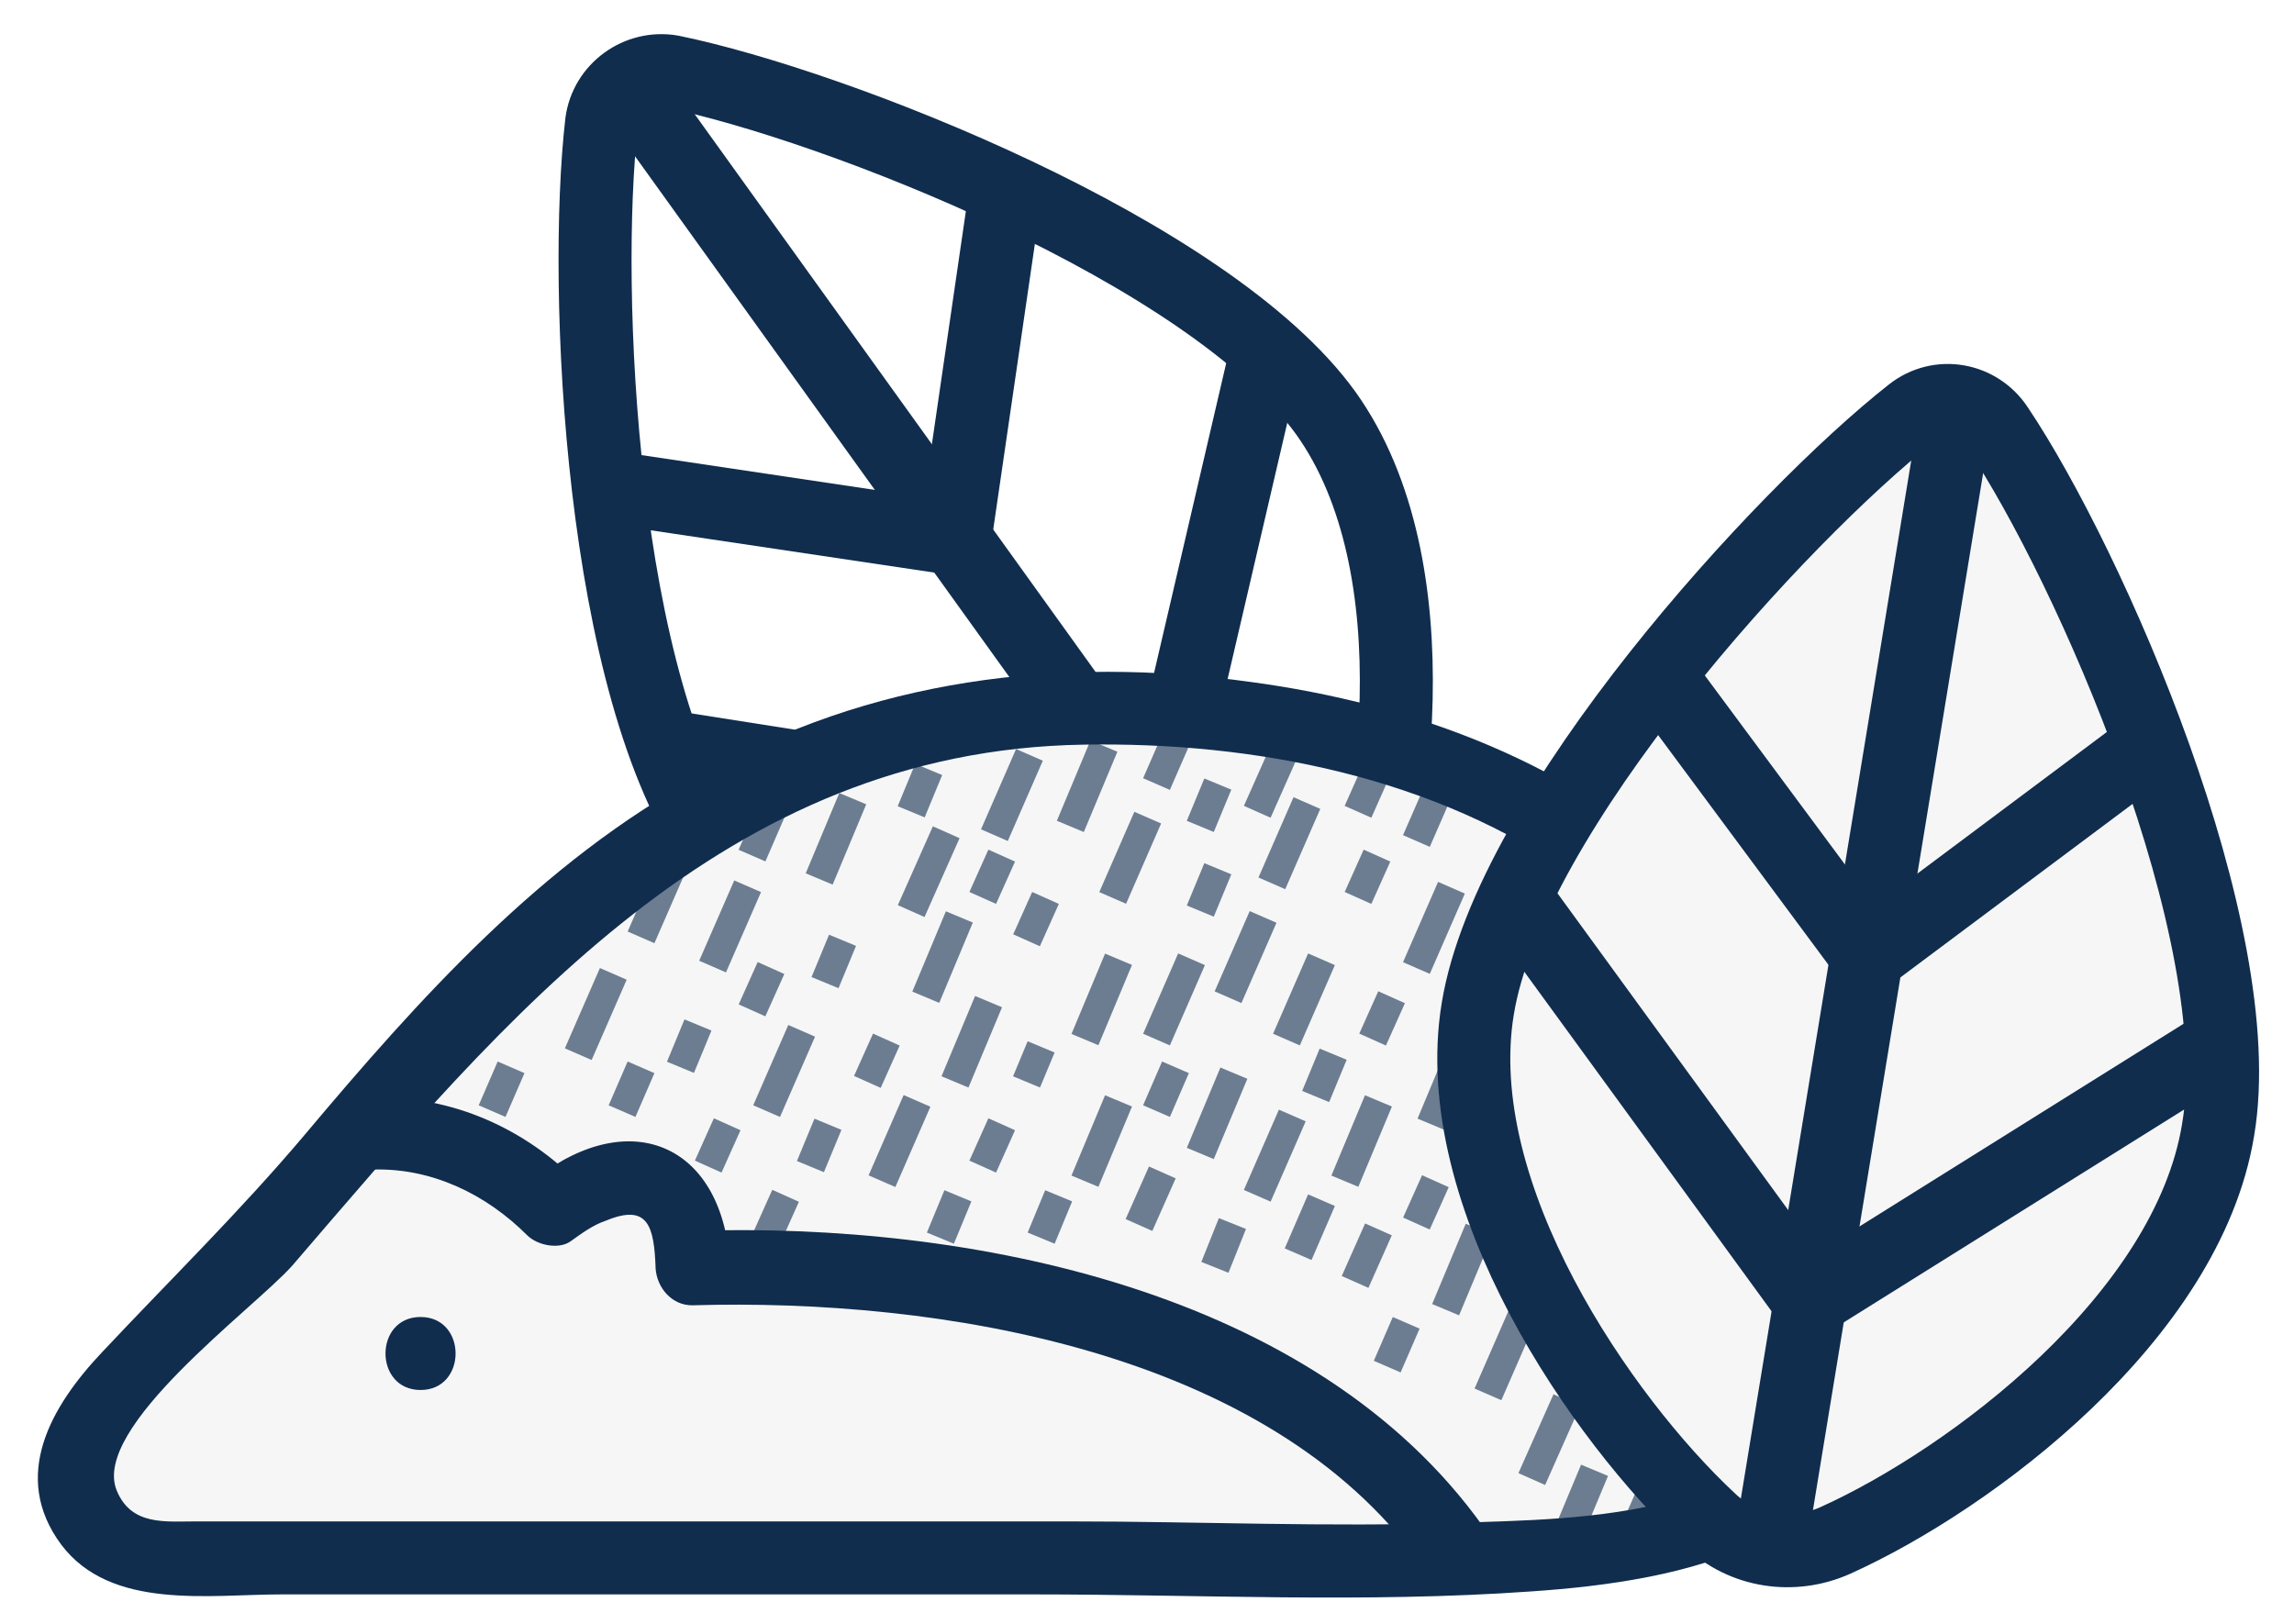
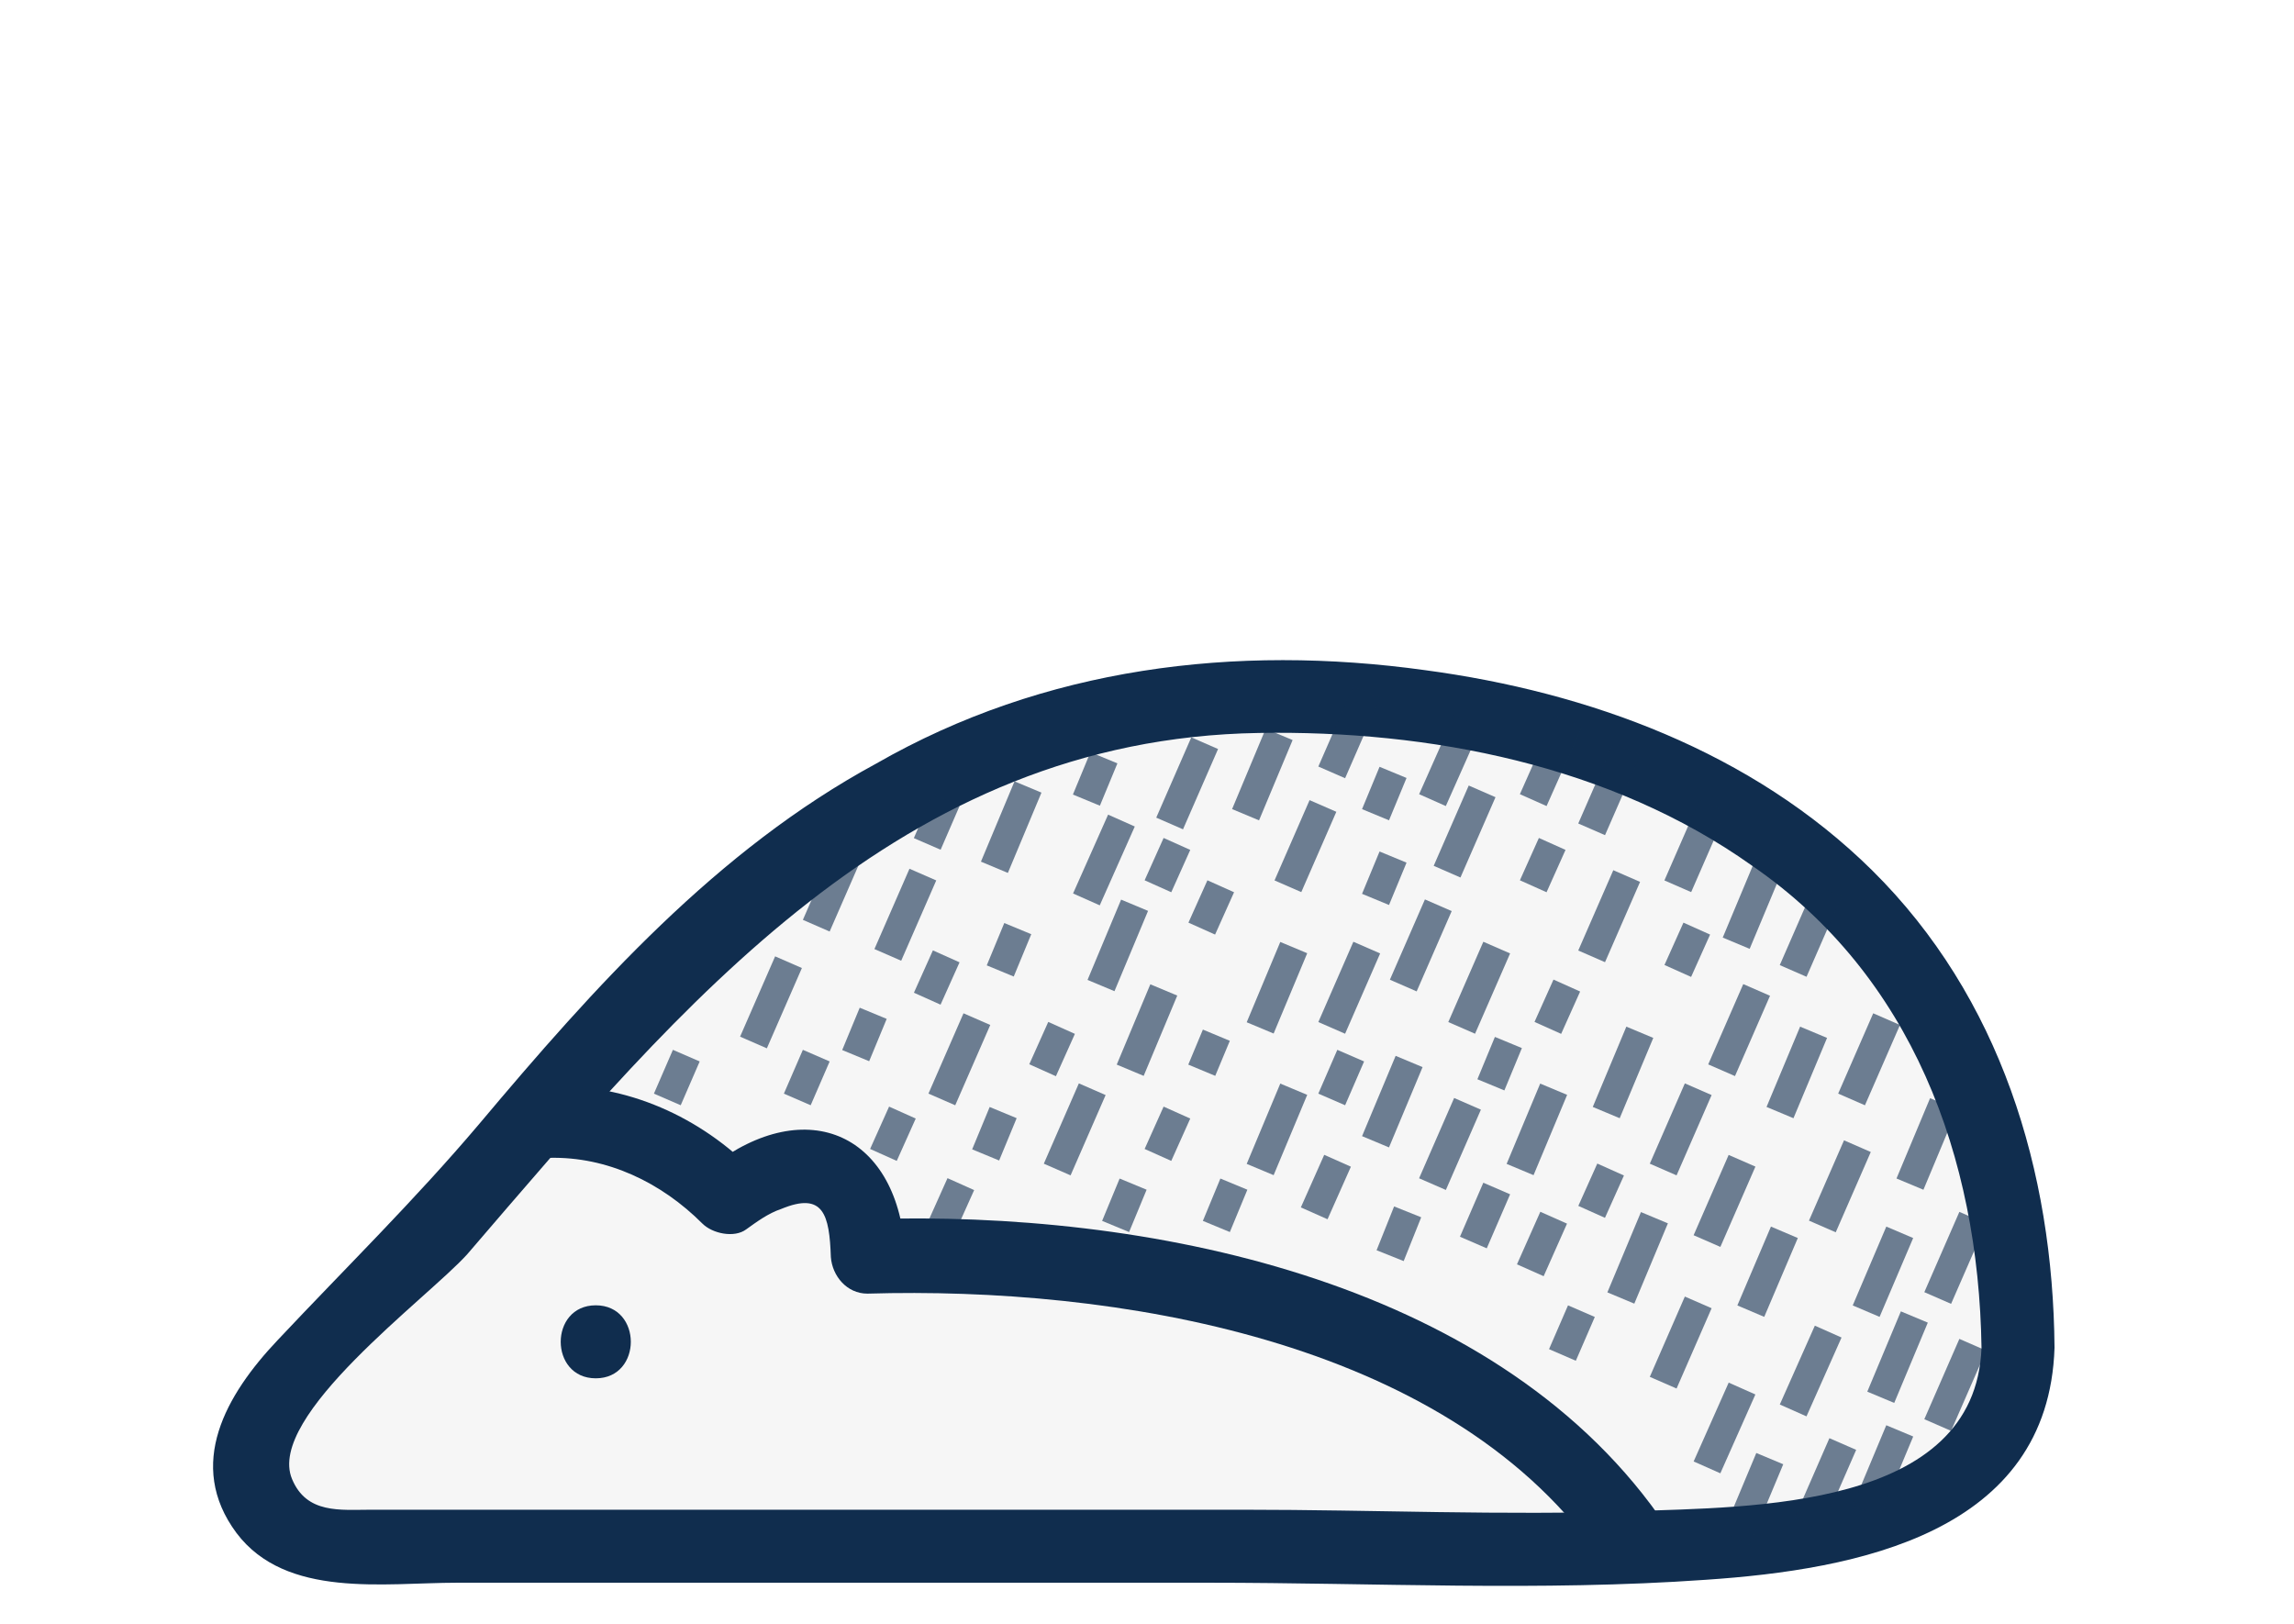
- <svg xmlns="http://www.w3.org/2000/svg" version="1.1" id="Layer_1" x="0px" y="0px" viewBox="0 0 157.1 111.2" style="enable-background:new 0 0 157.1 111.2;" xml:space="preserve">
+ <svg xmlns="http://www.w3.org/2000/svg" version="1.1" id="Layer_1" x="0px" y="0px" viewBox="-20 45.8 157.1 111.2" style="enable-background:new -20 45.8 157.1 111.2;" xml:space="preserve">
  <style type="text/css">
- 	.st0{fill:none;stroke:#102D4E;stroke-width:5;stroke-miterlimit:10;}
- 	.st1{fill:#F6F6F6;}
- 	.st2{fill:#102D4E;}
- 	.st3{opacity:0.6;}
- 	.st4{fill:none;stroke:#102D4E;stroke-width:2;stroke-miterlimit:10;}
- 	.st5{fill:#F6F6F6;stroke:#102D4E;stroke-width:5;stroke-miterlimit:10;}
+ 	.st0{fill:#F6F6F6;}
+ 	.st1{fill:#102D4E;}
+ 	.st2{opacity:0.6;}
+ 	.st3{fill:none;stroke:#102D4E;stroke-width:2;stroke-miterlimit:10;}
</style>
-   <g id="XMLID_381_">
-     <path id="XMLID_385_" class="st0" d="M90.8,28.3c7.5,10.5,4.9,28.9,1.3,38.4c-1.1,3-3.9,5-7.1,5.1c-10.2,0.4-28.4-3-35.9-13.5   c-8-11.1-9.2-38.6-7.9-49.9c0.3-2.3,2.5-3.9,4.8-3.5C57.2,7.2,82.8,17.2,90.8,28.3z" />
-     <line id="XMLID_384_" class="st0" x1="89.4" y1="70.3" x2="42.9" y2="5.6" />
-     <polyline id="XMLID_383_" class="st0" points="45.5,51.1 79.2,56.4 87,22.9  " />
-     <polyline id="XMLID_382_" class="st0" points="40.6,33.2 65.4,36.9 68.9,12.9  " />
-   </g>
  <g id="XMLID_296_">
    <g id="XMLID_378_">
      <g id="XMLID_380_">
-         <path id="XMLID_30_" class="st1" d="M126.2,93.1c0,16.1-24.6,13.6-51.2,13.6h-64c-4.7,0-7.6-5.2-4.8-9.1c3.1-4.4,6.8-6.6,11.4-12     c13-15.1,28.4-37.3,57.5-37.3C101.6,48.3,126.2,61.2,126.2,93.1z" />
+         <path id="XMLID_30_" class="st0" d="M118.2,138.1c0,16.1-24.6,13.6-51.2,13.6H3c-4.7,0-7.6-5.2-4.8-9.1c3.1-4.4,6.8-6.6,11.4-12     c13-15.1,28.4-37.3,57.5-37.3C93.6,93.3,118.2,106.2,118.2,138.1z" />
        <g id="XMLID_25_">
-           <path id="XMLID_29_" class="st2" d="M123.7,93.1c-0.4,11.1-15.9,10.9-23.9,11.2c-8.9,0.3-17.7-0.1-26.6-0.1c-14,0-27.9,0-41.9,0      c-6,0-11.9,0-17.9,0c-2.1,0-4.4,0.3-5.4-2.1c-1.8-4.3,9.3-12.4,12-15.4c14.7-17.1,29.6-35.3,54.2-35.7      c11.7-0.2,24.1,2.2,33.8,9.1C118.9,67.6,123.5,80,123.7,93.1c0,3.2,5,3.2,5,0c-0.1-12.1-3.7-24-12.5-32.7      c-8.2-8.1-19.4-12.2-30.6-13.7c-13-1.8-26.1-0.2-37.6,6.4C37.1,59,28.7,68.4,20.8,77.8c-4.4,5.2-9.1,9.8-13.8,14.8      c-3.5,3.7-6.3,8.5-2.8,13.2c3.4,4.5,10.1,3.4,15.1,3.4c17.2,0,34.3,0,51.5,0c11.3,0,22.7,0.6,34-0.2      c10.4-0.7,23.5-3.2,23.9-15.9C128.8,89.8,123.8,89.8,123.7,93.1z" />
+           <path id="XMLID_29_" class="st1" d="M115.7,138.1c-0.4,11.1-15.9,10.9-23.9,11.2c-8.9,0.3-17.7-0.1-26.6-0.1      c-14,0-27.9,0-41.9,0c-6,0-11.9,0-17.9,0c-2.1,0-4.4,0.3-5.4-2.1c-1.8-4.3,9.3-12.4,12-15.4C26.7,114.6,41.6,96.4,66.2,96      c11.7-0.2,24.1,2.2,33.8,9.1C110.9,112.6,115.5,125,115.7,138.1c0,3.2,5,3.2,5,0c-0.1-12.1-3.7-24-12.5-32.7      c-8.2-8.1-19.4-12.2-30.6-13.7c-13-1.8-26.1-0.2-37.6,6.4c-10.9,5.9-19.3,15.3-27.2,24.7C8.4,128,3.7,132.6-1,137.6      c-3.5,3.7-6.3,8.5-2.8,13.2c3.4,4.5,10.1,3.4,15.1,3.4c17.2,0,34.3,0,51.5,0c11.3,0,22.7,0.6,34-0.2      c10.4-0.7,23.5-3.2,23.9-15.9C120.8,134.8,115.8,134.8,115.7,138.1z" />
        </g>
      </g>
      <g id="XMLID_379_">
-         <path id="XMLID_23_" class="st1" d="M28.8,92.7" />
+         <path id="XMLID_23_" class="st0" d="M20.8,137.7" />
        <g id="XMLID_18_">
-           <path id="XMLID_22_" class="st2" d="M28.8,95.2c3.2,0,3.2-5,0-5C25.6,90.2,25.6,95.2,28.8,95.2L28.8,95.2z" />
+           <path id="XMLID_22_" class="st1" d="M20.8,140.2c3.2,0,3.2-5,0-5S17.6,140.2,20.8,140.2L20.8,140.2z" />
        </g>
      </g>
    </g>
-     <g id="XMLID_298_" class="st3">
-       <line id="XMLID_377_" class="st4" x1="58.4" y1="54.7" x2="56.1" y2="60.2" />
-       <line id="XMLID_376_" class="st4" x1="70.5" y1="51.7" x2="68.1" y2="57.2" />
-       <line id="XMLID_375_" class="st4" x1="51.2" y1="60.7" x2="48.8" y2="66.2" />
-       <line id="XMLID_374_" class="st4" x1="42" y1="66.7" x2="39.6" y2="72.2" />
-       <line id="XMLID_373_" class="st4" x1="54.9" y1="70.6" x2="52.5" y2="76.1" />
-       <line id="XMLID_372_" class="st4" x1="65.7" y1="62.8" x2="63.4" y2="68.3" />
-       <line id="XMLID_371_" class="st4" x1="78.6" y1="56" x2="76.2" y2="61.5" />
-       <line id="XMLID_370_" class="st4" x1="89.5" y1="55" x2="87.1" y2="60.5" />
-       <line id="XMLID_369_" class="st4" x1="99.4" y1="60.8" x2="97" y2="66.3" />
-       <line id="XMLID_368_" class="st4" x1="108.3" y1="68.6" x2="105.9" y2="74.1" />
-       <line id="XMLID_367_" class="st4" x1="115.2" y1="79.3" x2="112.8" y2="84.8" />
-       <line id="XMLID_366_" class="st4" x1="107.3" y1="80.3" x2="104.9" y2="85.8" />
-       <line id="XMLID_365_" class="st4" x1="100.3" y1="71.5" x2="98" y2="77" />
-       <line id="XMLID_364_" class="st4" x1="90.5" y1="65.7" x2="88.1" y2="71.2" />
-       <line id="XMLID_363_" class="st4" x1="81.6" y1="65.7" x2="79.2" y2="71.2" />
-       <line id="XMLID_362_" class="st4" x1="71.3" y1="71.7" x2="70.3" y2="74.1" />
-       <line id="XMLID_361_" class="st4" x1="84.5" y1="73.5" x2="82.2" y2="79" />
-       <line id="XMLID_360_" class="st4" x1="76.6" y1="75.4" x2="74.3" y2="80.9" />
-       <line id="XMLID_359_" class="st4" x1="62.8" y1="75.4" x2="60.4" y2="80.9" />
-       <line id="XMLID_358_" class="st4" x1="94.4" y1="75.4" x2="92.1" y2="80.9" />
-       <line id="XMLID_357_" class="st4" x1="83.4" y1="59.5" x2="82.2" y2="62.4" />
-       <line id="XMLID_356_" class="st4" x1="71.6" y1="61.5" x2="70.3" y2="64.4" />
-       <line id="XMLID_355_" class="st4" x1="57.7" y1="64.4" x2="56.5" y2="67.3" />
-       <line id="XMLID_354_" class="st4" x1="68.6" y1="77" x2="67.3" y2="79.9" />
-       <line id="XMLID_353_" class="st4" x1="98.3" y1="80.9" x2="97" y2="83.8" />
-       <line id="XMLID_352_" class="st4" x1="104.2" y1="64.4" x2="102.9" y2="67.3" />
-       <line id="XMLID_351_" class="st4" x1="95.3" y1="68.3" x2="94" y2="71.2" />
-       <line id="XMLID_350_" class="st4" x1="94.3" y1="58.6" x2="93" y2="61.5" />
-       <line id="XMLID_349_" class="st4" x1="83.4" y1="53.7" x2="82.2" y2="56.6" />
-       <line id="XMLID_348_" class="st4" x1="60.7" y1="71.2" x2="59.4" y2="74.1" />
-       <line id="XMLID_347_" class="st4" x1="47.8" y1="70.2" x2="46.6" y2="73.1" />
-       <line id="XMLID_346_" class="st4" x1="35" y1="73.1" x2="33.7" y2="76.1" />
-       <line id="XMLID_345_" class="st4" x1="76.6" y1="65.7" x2="74.3" y2="71.2" />
-       <line id="XMLID_344_" class="st4" x1="67.7" y1="68.6" x2="65.4" y2="74.1" />
-       <line id="XMLID_343_" class="st4" x1="64.8" y1="57" x2="62.4" y2="62.4" />
-       <line id="XMLID_342_" class="st4" x1="75.6" y1="51.1" x2="73.3" y2="56.6" />
-       <line id="XMLID_341_" class="st4" x1="86.5" y1="62.8" x2="84.1" y2="68.3" />
-       <line id="XMLID_340_" class="st4" x1="88.5" y1="76.4" x2="86.1" y2="81.9" />
-       <line id="XMLID_339_" class="st4" x1="104.3" y1="75.4" x2="101.9" y2="80.9" />
-       <line id="XMLID_338_" class="st4" x1="112.2" y1="71.5" x2="109.9" y2="77" />
-       <line id="XMLID_337_" class="st4" x1="110.2" y1="85.2" x2="107.9" y2="90.6" />
-       <line id="XMLID_336_" class="st4" x1="118.1" y1="85.2" x2="115.8" y2="90.6" />
-       <line id="XMLID_335_" class="st4" x1="113.2" y1="92" x2="110.8" y2="97.4" />
-       <line id="XMLID_334_" class="st4" x1="101.3" y1="84.2" x2="99" y2="89.7" />
-       <line id="XMLID_333_" class="st4" x1="104.3" y1="90" x2="101.9" y2="95.5" />
-       <line id="XMLID_332_" class="st4" x1="107.3" y1="95.9" x2="104.9" y2="101.3" />
-       <line id="XMLID_331_" class="st4" x1="94.4" y1="84.2" x2="92.8" y2="87.8" />
-       <line id="XMLID_330_" class="st4" x1="79.6" y1="80.3" x2="78" y2="83.9" />
-       <line id="XMLID_329_" class="st4" x1="90.5" y1="82.2" x2="88.9" y2="85.9" />
-       <line id="XMLID_328_" class="st4" x1="56.7" y1="77" x2="55.5" y2="79.9" />
-       <line id="XMLID_327_" class="st4" x1="43.9" y1="73.1" x2="42.6" y2="76.1" />
-       <line id="XMLID_326_" class="st4" x1="49.8" y1="77" x2="48.5" y2="79.9" />
-       <line id="XMLID_325_" class="st4" x1="53.8" y1="81.9" x2="52.5" y2="84.8" />
-       <line id="XMLID_324_" class="st4" x1="65.6" y1="81.9" x2="64.4" y2="84.8" />
-       <line id="XMLID_323_" class="st4" x1="72.5" y1="81.9" x2="71.3" y2="84.8" />
-       <line id="XMLID_322_" class="st4" x1="84.4" y1="83.8" x2="83.2" y2="86.8" />
-       <line id="XMLID_321_" class="st4" x1="96.3" y1="90.6" x2="95" y2="93.6" />
-       <line id="XMLID_320_" class="st4" x1="46.3" y1="58.7" x2="43.9" y2="64.2" />
-       <line id="XMLID_319_" class="st4" x1="52.8" y1="66.3" x2="51.5" y2="69.2" />
-       <line id="XMLID_318_" class="st4" x1="63.6" y1="52.7" x2="62.4" y2="55.6" />
-       <line id="XMLID_317_" class="st4" x1="52.8" y1="55.6" x2="51.5" y2="58.6" />
-       <line id="XMLID_316_" class="st4" x1="68.6" y1="58.6" x2="67.3" y2="61.5" />
-       <line id="XMLID_315_" class="st4" x1="80.5" y1="73.1" x2="79.2" y2="76.1" />
-       <line id="XMLID_314_" class="st4" x1="91.3" y1="72.2" x2="90.1" y2="75.1" />
-       <line id="XMLID_313_" class="st4" x1="99.4" y1="52.1" x2="97" y2="57.6" />
-       <line id="XMLID_312_" class="st4" x1="105.3" y1="56" x2="102.9" y2="61.5" />
-       <line id="XMLID_311_" class="st4" x1="109.2" y1="59.9" x2="106.9" y2="65.4" />
-       <line id="XMLID_310_" class="st4" x1="113.2" y1="61.8" x2="110.8" y2="67.3" />
-       <line id="XMLID_309_" class="st4" x1="117.2" y1="70.6" x2="114.8" y2="76.1" />
-       <line id="XMLID_308_" class="st4" x1="121.1" y1="76.4" x2="118.8" y2="81.9" />
-       <line id="XMLID_307_" class="st4" x1="123.1" y1="84.2" x2="120.7" y2="89.7" />
-       <line id="XMLID_306_" class="st4" x1="119.1" y1="91" x2="116.8" y2="96.5" />
-       <line id="XMLID_305_" class="st4" x1="123.1" y1="92.9" x2="120.7" y2="98.4" />
-       <line id="XMLID_304_" class="st4" x1="118.1" y1="98.8" x2="115.8" y2="104.3" />
-       <line id="XMLID_303_" class="st4" x1="114.2" y1="99.7" x2="111.8" y2="105.2" />
-       <line id="XMLID_302_" class="st4" x1="109.2" y1="100.7" x2="106.9" y2="106.2" />
-       <line id="XMLID_301_" class="st4" x1="88.5" y1="50.2" x2="86.1" y2="55.6" />
-       <line id="XMLID_300_" class="st4" x1="95.4" y1="50.2" x2="93" y2="55.6" />
-       <line id="XMLID_299_" class="st4" x1="81.6" y1="48.2" x2="79.2" y2="53.7" />
+     <g id="XMLID_298_" class="st2">
+       <line id="XMLID_377_" class="st3" x1="50.4" y1="99.7" x2="48.1" y2="105.2" />
+       <line id="XMLID_376_" class="st3" x1="62.5" y1="96.7" x2="60.1" y2="102.2" />
+       <line id="XMLID_375_" class="st3" x1="43.2" y1="105.7" x2="40.8" y2="111.2" />
+       <line id="XMLID_374_" class="st3" x1="34" y1="111.7" x2="31.6" y2="117.2" />
+       <line id="XMLID_373_" class="st3" x1="46.9" y1="115.6" x2="44.5" y2="121.1" />
+       <line id="XMLID_372_" class="st3" x1="57.7" y1="107.8" x2="55.4" y2="113.3" />
+       <line id="XMLID_371_" class="st3" x1="70.6" y1="101" x2="68.2" y2="106.5" />
+       <line id="XMLID_370_" class="st3" x1="81.5" y1="100" x2="79.1" y2="105.5" />
+       <line id="XMLID_369_" class="st3" x1="91.4" y1="105.8" x2="89" y2="111.3" />
+       <line id="XMLID_368_" class="st3" x1="100.3" y1="113.6" x2="97.9" y2="119.1" />
+       <line id="XMLID_367_" class="st3" x1="107.2" y1="124.3" x2="104.8" y2="129.8" />
+       <line id="XMLID_366_" class="st3" x1="99.3" y1="125.3" x2="96.9" y2="130.8" />
+       <line id="XMLID_365_" class="st3" x1="92.3" y1="116.5" x2="90" y2="122" />
+       <line id="XMLID_364_" class="st3" x1="82.5" y1="110.7" x2="80.1" y2="116.2" />
+       <line id="XMLID_363_" class="st3" x1="73.6" y1="110.7" x2="71.2" y2="116.2" />
+       <line id="XMLID_362_" class="st3" x1="63.3" y1="116.7" x2="62.3" y2="119.1" />
+       <line id="XMLID_361_" class="st3" x1="76.5" y1="118.5" x2="74.2" y2="124" />
+       <line id="XMLID_360_" class="st3" x1="68.6" y1="120.4" x2="66.3" y2="125.9" />
+       <line id="XMLID_359_" class="st3" x1="54.8" y1="120.4" x2="52.4" y2="125.9" />
+       <line id="XMLID_358_" class="st3" x1="86.4" y1="120.4" x2="84.1" y2="125.9" />
+       <line id="XMLID_357_" class="st3" x1="75.4" y1="104.5" x2="74.2" y2="107.4" />
+       <line id="XMLID_356_" class="st3" x1="63.6" y1="106.5" x2="62.3" y2="109.4" />
+       <line id="XMLID_355_" class="st3" x1="49.7" y1="109.4" x2="48.5" y2="112.3" />
+       <line id="XMLID_354_" class="st3" x1="60.6" y1="122" x2="59.3" y2="124.9" />
+       <line id="XMLID_353_" class="st3" x1="90.3" y1="125.9" x2="89" y2="128.8" />
+       <line id="XMLID_352_" class="st3" x1="96.2" y1="109.4" x2="94.9" y2="112.3" />
+       <line id="XMLID_351_" class="st3" x1="87.3" y1="113.3" x2="86" y2="116.2" />
+       <line id="XMLID_350_" class="st3" x1="86.3" y1="103.6" x2="85" y2="106.5" />
+       <line id="XMLID_349_" class="st3" x1="75.4" y1="98.7" x2="74.2" y2="101.6" />
+       <line id="XMLID_348_" class="st3" x1="52.7" y1="116.2" x2="51.4" y2="119.1" />
+       <line id="XMLID_347_" class="st3" x1="39.8" y1="115.2" x2="38.6" y2="118.1" />
+       <line id="XMLID_346_" class="st3" x1="27" y1="118.1" x2="25.7" y2="121.1" />
+       <line id="XMLID_345_" class="st3" x1="68.6" y1="110.7" x2="66.3" y2="116.2" />
+       <line id="XMLID_344_" class="st3" x1="59.7" y1="113.6" x2="57.4" y2="119.1" />
+       <line id="XMLID_343_" class="st3" x1="56.8" y1="102" x2="54.4" y2="107.4" />
+       <line id="XMLID_342_" class="st3" x1="67.6" y1="96.1" x2="65.3" y2="101.6" />
+       <line id="XMLID_341_" class="st3" x1="78.5" y1="107.8" x2="76.1" y2="113.3" />
+       <line id="XMLID_340_" class="st3" x1="80.5" y1="121.4" x2="78.1" y2="126.9" />
+       <line id="XMLID_339_" class="st3" x1="96.3" y1="120.4" x2="93.9" y2="125.9" />
+       <line id="XMLID_338_" class="st3" x1="104.2" y1="116.5" x2="101.9" y2="122" />
+       <line id="XMLID_337_" class="st3" x1="102.2" y1="130.2" x2="99.9" y2="135.6" />
+       <line id="XMLID_336_" class="st3" x1="110.1" y1="130.2" x2="107.8" y2="135.6" />
+       <line id="XMLID_335_" class="st3" x1="105.2" y1="137" x2="102.8" y2="142.4" />
+       <line id="XMLID_334_" class="st3" x1="93.3" y1="129.2" x2="91" y2="134.7" />
+       <line id="XMLID_333_" class="st3" x1="96.3" y1="135" x2="93.9" y2="140.5" />
+       <line id="XMLID_332_" class="st3" x1="99.3" y1="140.9" x2="96.9" y2="146.3" />
+       <line id="XMLID_331_" class="st3" x1="86.4" y1="129.2" x2="84.8" y2="132.8" />
+       <line id="XMLID_330_" class="st3" x1="71.6" y1="125.3" x2="70" y2="128.9" />
+       <line id="XMLID_329_" class="st3" x1="82.5" y1="127.2" x2="80.9" y2="130.9" />
+       <line id="XMLID_328_" class="st3" x1="48.7" y1="122" x2="47.5" y2="124.9" />
+       <line id="XMLID_327_" class="st3" x1="35.9" y1="118.1" x2="34.6" y2="121.1" />
+       <line id="XMLID_326_" class="st3" x1="41.8" y1="122" x2="40.5" y2="124.9" />
+       <line id="XMLID_325_" class="st3" x1="45.8" y1="126.9" x2="44.5" y2="129.8" />
+       <line id="XMLID_324_" class="st3" x1="57.6" y1="126.9" x2="56.4" y2="129.8" />
+       <line id="XMLID_323_" class="st3" x1="64.5" y1="126.9" x2="63.3" y2="129.8" />
+       <line id="XMLID_322_" class="st3" x1="76.4" y1="128.8" x2="75.2" y2="131.8" />
+       <line id="XMLID_321_" class="st3" x1="88.3" y1="135.6" x2="87" y2="138.6" />
+       <line id="XMLID_320_" class="st3" x1="38.3" y1="103.7" x2="35.9" y2="109.2" />
+       <line id="XMLID_319_" class="st3" x1="44.8" y1="111.3" x2="43.5" y2="114.2" />
+       <line id="XMLID_318_" class="st3" x1="55.6" y1="97.7" x2="54.4" y2="100.6" />
+       <line id="XMLID_317_" class="st3" x1="44.8" y1="100.6" x2="43.5" y2="103.6" />
+       <line id="XMLID_316_" class="st3" x1="60.6" y1="103.6" x2="59.3" y2="106.5" />
+       <line id="XMLID_315_" class="st3" x1="72.5" y1="118.1" x2="71.2" y2="121.1" />
+       <line id="XMLID_314_" class="st3" x1="83.3" y1="117.2" x2="82.1" y2="120.1" />
+       <line id="XMLID_313_" class="st3" x1="91.4" y1="97.1" x2="89" y2="102.6" />
+       <line id="XMLID_312_" class="st3" x1="97.3" y1="101" x2="94.9" y2="106.5" />
+       <line id="XMLID_311_" class="st3" x1="101.2" y1="104.9" x2="98.9" y2="110.4" />
+       <line id="XMLID_310_" class="st3" x1="105.2" y1="106.8" x2="102.8" y2="112.3" />
+       <line id="XMLID_309_" class="st3" x1="109.2" y1="115.6" x2="106.8" y2="121.1" />
+       <line id="XMLID_308_" class="st3" x1="113.1" y1="121.4" x2="110.8" y2="126.9" />
+       <line id="XMLID_307_" class="st3" x1="115.1" y1="129.2" x2="112.7" y2="134.7" />
+       <line id="XMLID_306_" class="st3" x1="111.1" y1="136" x2="108.8" y2="141.5" />
+       <line id="XMLID_305_" class="st3" x1="115.1" y1="137.9" x2="112.7" y2="143.4" />
+       <line id="XMLID_304_" class="st3" x1="110.1" y1="143.8" x2="107.8" y2="149.3" />
+       <line id="XMLID_303_" class="st3" x1="106.2" y1="144.7" x2="103.8" y2="150.2" />
+       <line id="XMLID_302_" class="st3" x1="101.2" y1="145.7" x2="98.9" y2="151.2" />
+       <line id="XMLID_301_" class="st3" x1="80.5" y1="95.2" x2="78.1" y2="100.6" />
+       <line id="XMLID_300_" class="st3" x1="87.4" y1="95.2" x2="85" y2="100.6" />
+       <line id="XMLID_299_" class="st3" x1="73.6" y1="93.2" x2="71.2" y2="98.7" />
    </g>
    <g id="XMLID_297_">
      <g id="XMLID_12_">
-         <path id="XMLID_16_" class="st2" d="M25.6,80.1c4-0.1,7.7,1.7,10.5,4.5c0.7,0.7,2.2,1,3,0.4c0.7-0.5,1.5-1.1,2.4-1.4     c2.9-1.2,3.3,0.4,3.4,3.3c0.1,1.3,1.1,2.5,2.5,2.5c16.9-0.5,39.4,3.1,49.9,17.7c1.9,2.6,6.2,0.1,4.3-2.5     C90,88.3,66.3,83.7,47.5,84.3c0.8,0.8,1.7,1.7,2.5,2.5c-0.4-8.3-6.7-11.2-13.3-6.1c1,0.1,2,0.3,3,0.4c-3.7-3.8-8.8-6.1-14.1-5.9     C22.4,75.1,22.4,80.1,25.6,80.1L25.6,80.1z" />
+         <path id="XMLID_16_" class="st1" d="M17.6,125.1c4-0.1,7.7,1.7,10.5,4.5c0.7,0.7,2.2,1,3,0.4c0.7-0.5,1.5-1.1,2.4-1.4     c2.9-1.2,3.3,0.4,3.4,3.3c0.1,1.3,1.1,2.5,2.5,2.5c16.9-0.5,39.4,3.1,49.9,17.7c1.9,2.6,6.2,0.1,4.3-2.5     c-11.6-16.3-35.3-20.9-54.1-20.3c0.8,0.8,1.7,1.7,2.5,2.5c-0.4-8.3-6.7-11.2-13.3-6.1c1,0.1,2,0.3,3,0.4     c-3.7-3.8-8.8-6.1-14.1-5.9C14.4,120.1,14.4,125.1,17.6,125.1L17.6,125.1z" />
      </g>
    </g>
  </g>
-   <g id="XMLID_291_">
-     <path id="XMLID_295_" class="st5" d="M151.9,77.4c-2.1,12.8-16.9,23.9-26.2,28.1c-2.9,1.3-6.3,0.8-8.6-1.4   c-7.4-6.9-18-22.2-15.9-35c2.2-13.5,20.8-33.8,29.7-40.8c1.9-1.5,4.6-1,5.9,1C143.1,38.7,154.2,63.9,151.9,77.4z" />
-     <line id="XMLID_294_" class="st0" x1="121.2" y1="106" x2="134.1" y2="27.4" />
-     <polyline id="XMLID_293_" class="st0" points="103.8,61.5 123.9,89.1 153,70.9  " />
-     <polyline id="XMLID_292_" class="st0" points="113,45.4 127.9,65.5 147.3,51  " />
-   </g>
</svg>
